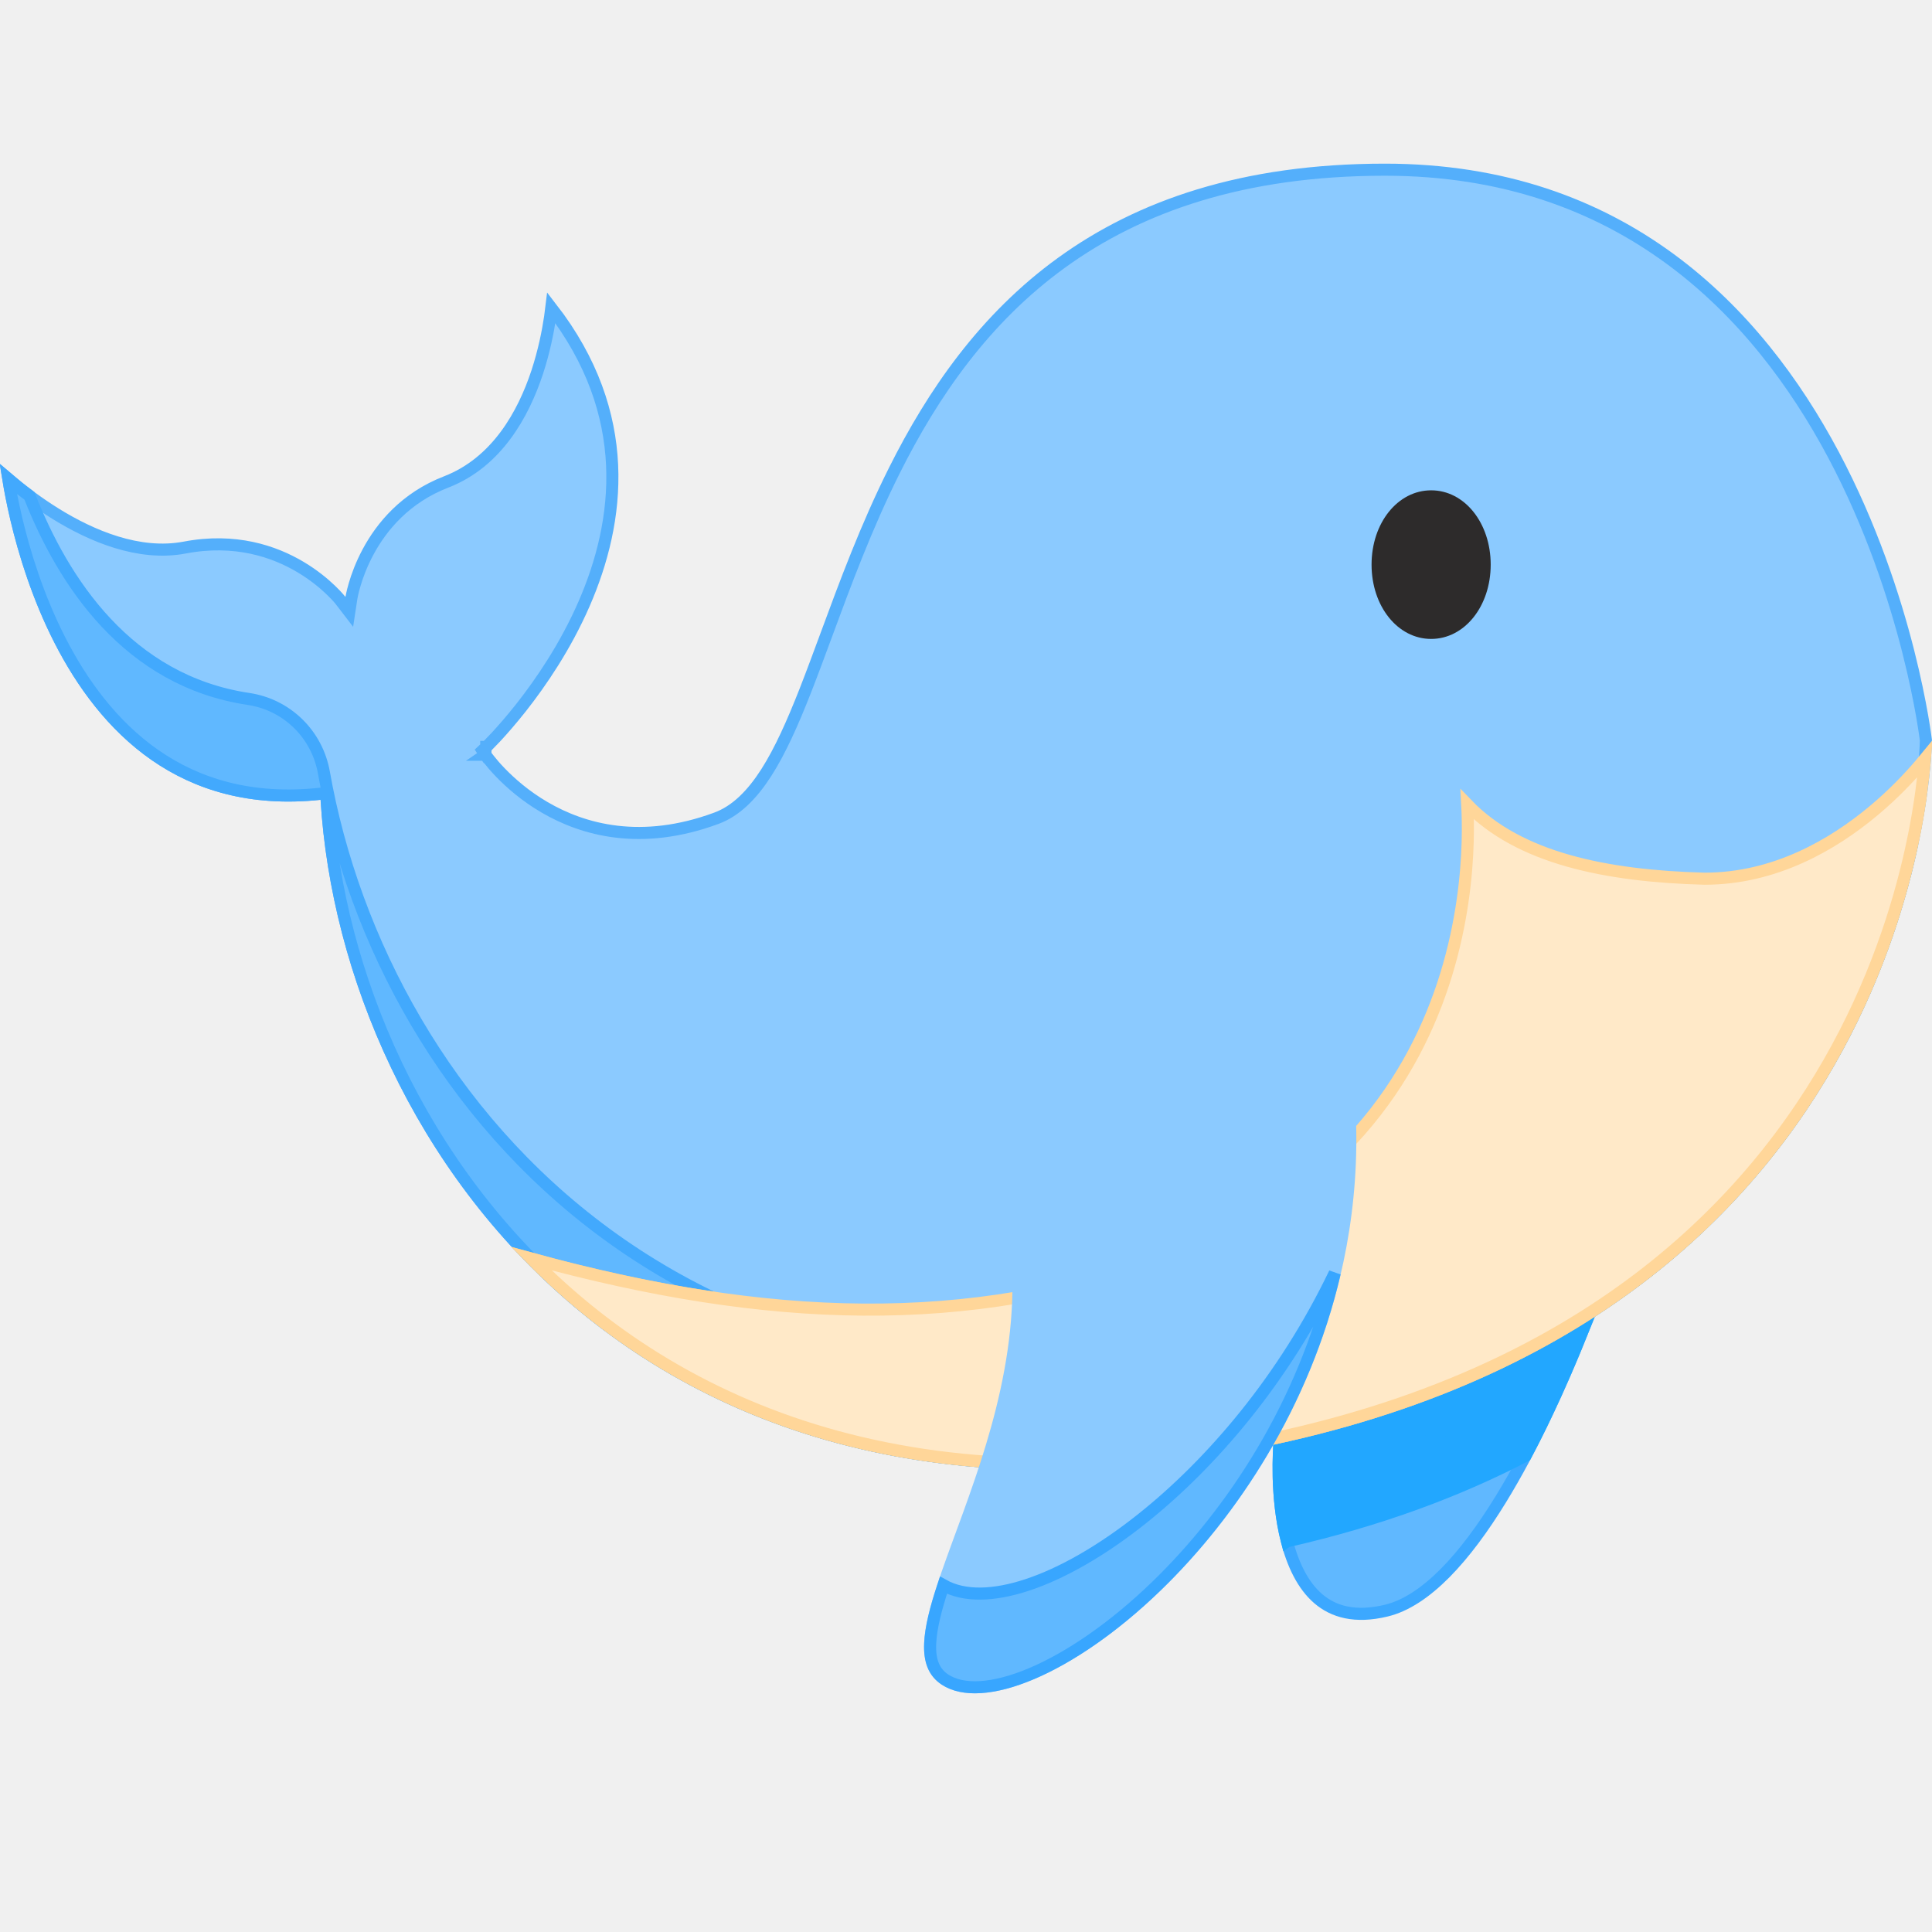
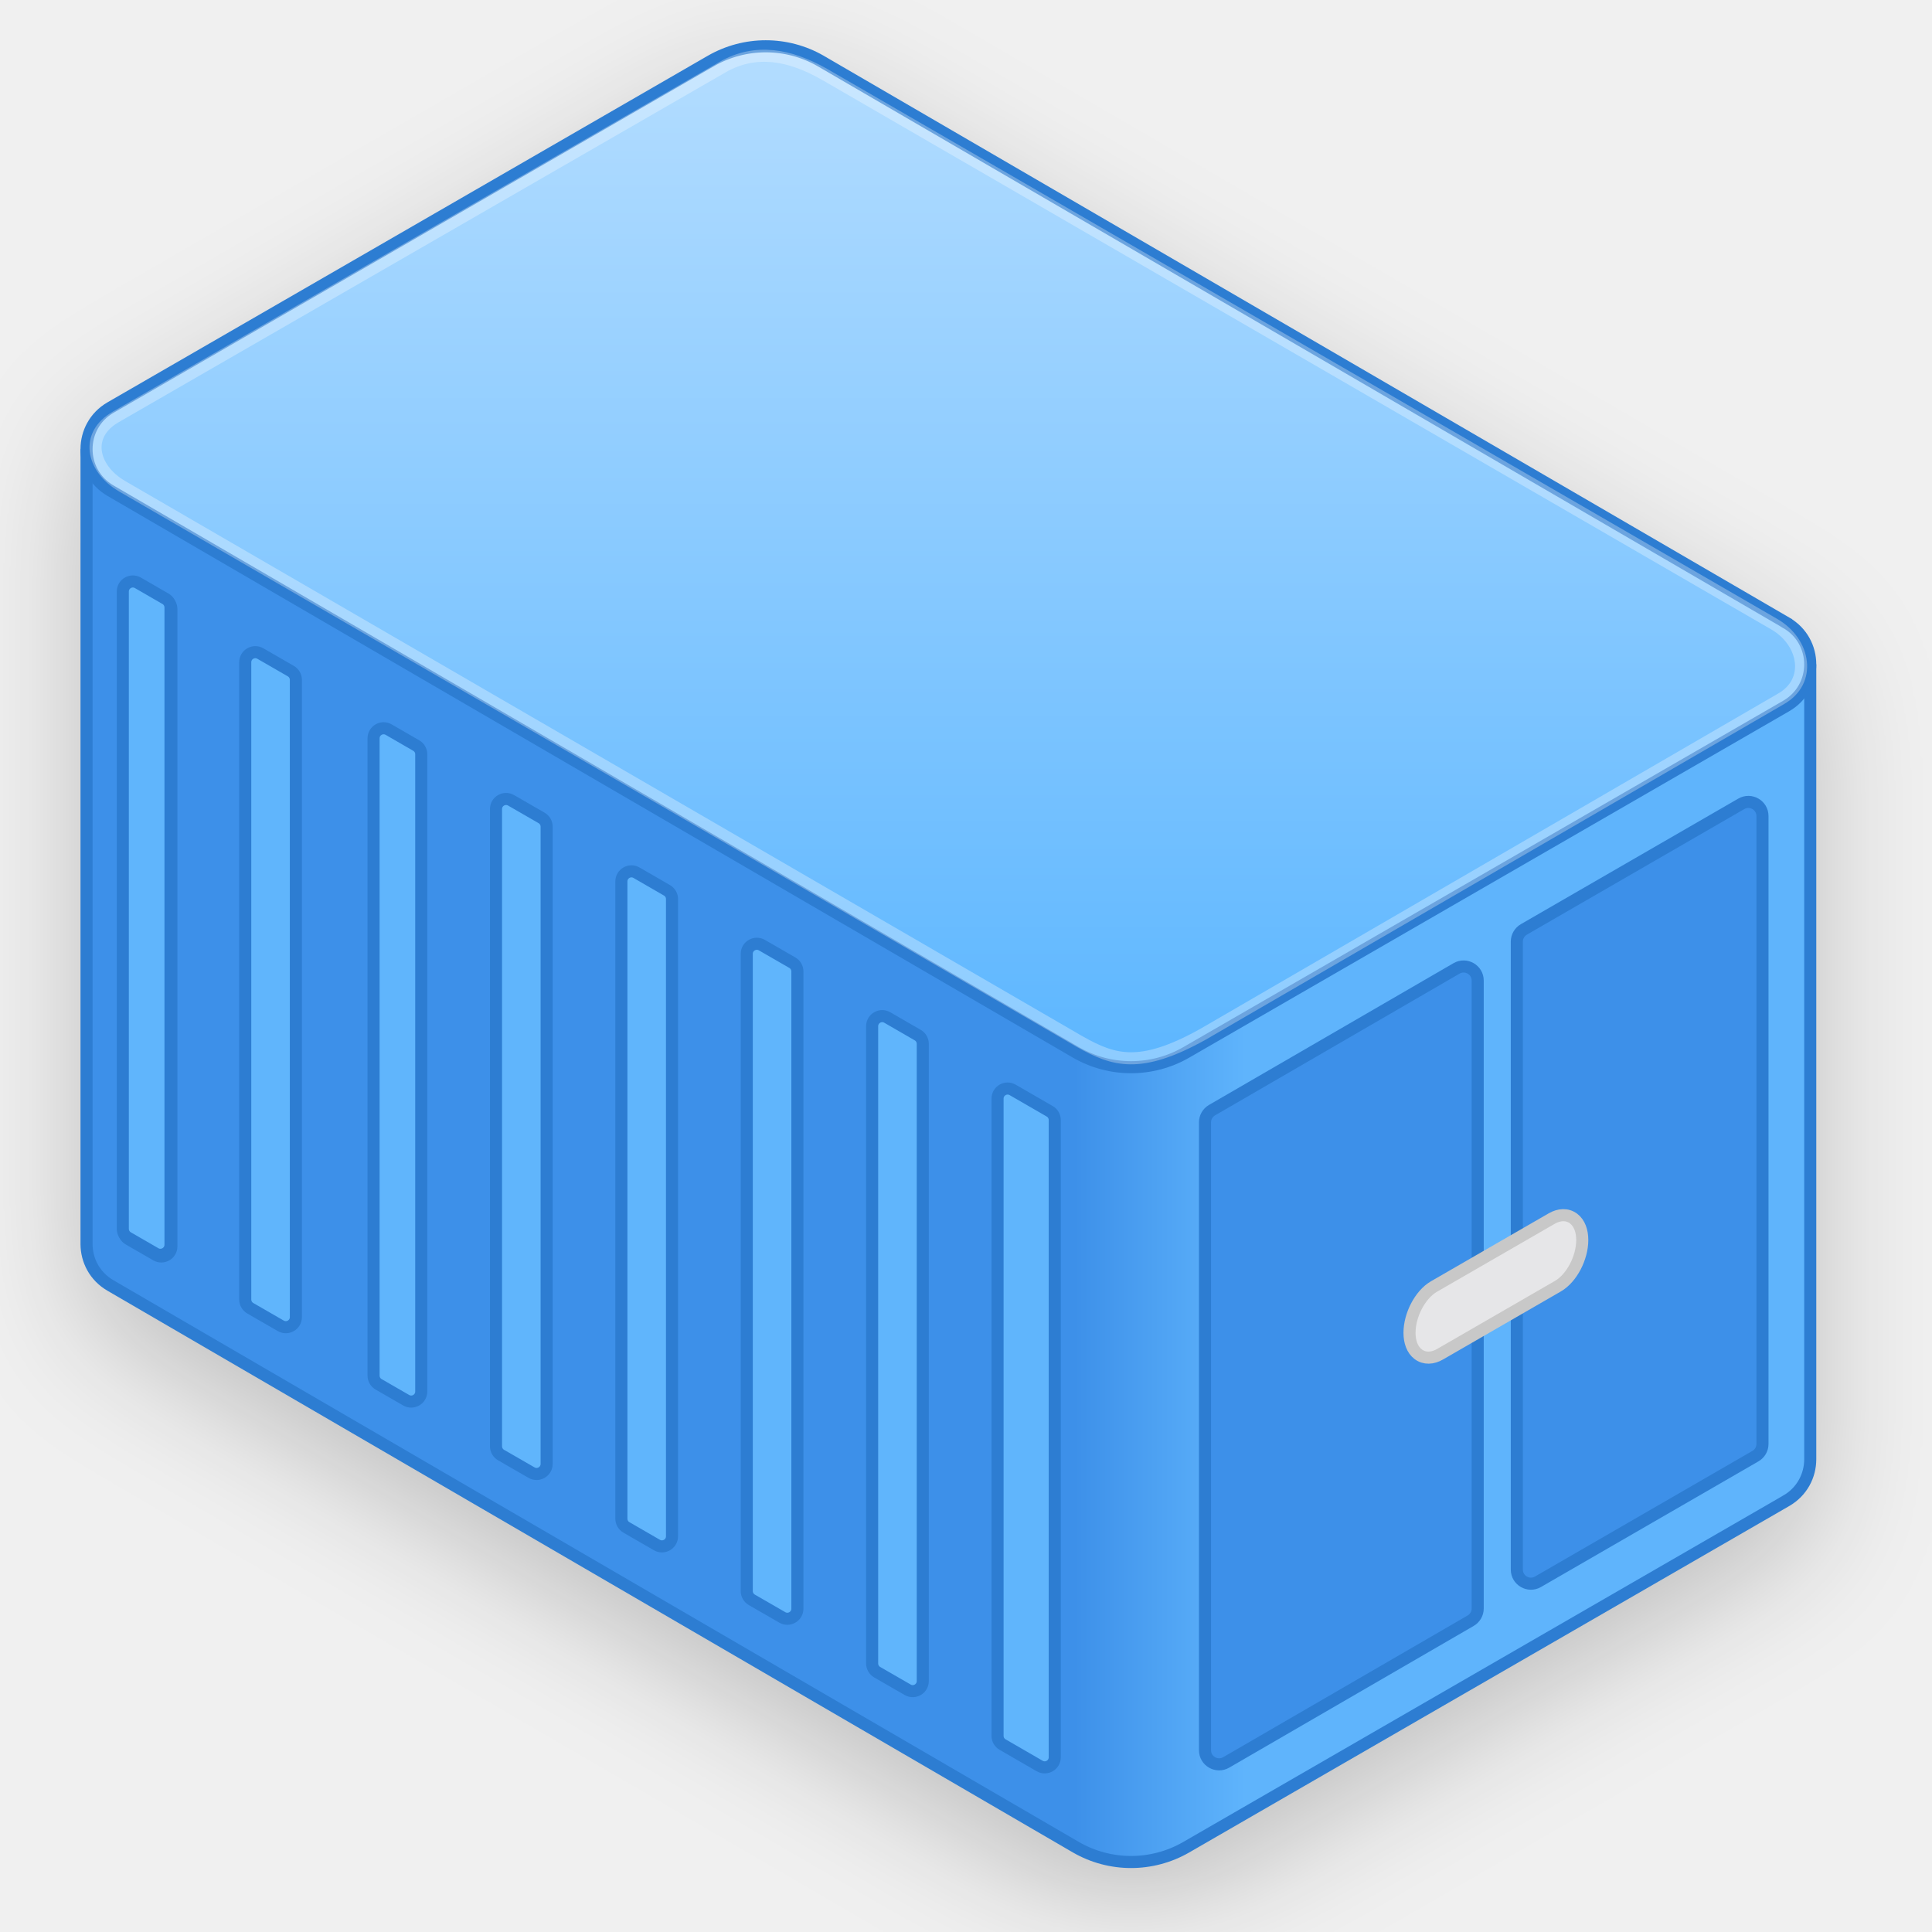
<svg xmlns="http://www.w3.org/2000/svg" width="48" height="48" viewBox="0 0 48 48" fill="none">
  <g clip-path="url(#clip0)">
-     <path d="M39.313 33.086C37.358 34.286 34.974 35.29 32.066 35.952L32.066 35.952C31.976 35.973 31.885 35.992 31.797 36.011C31.79 36.012 31.784 36.013 31.778 36.015C31.776 36.043 31.775 36.077 31.773 36.116C31.768 36.25 31.764 36.441 31.768 36.669C31.779 37.125 31.826 37.72 31.972 38.288C32.119 38.858 32.362 39.382 32.748 39.716C33.127 40.042 33.663 40.204 34.444 40.015C34.93 39.898 35.42 39.569 35.904 39.082C36.386 38.595 36.851 37.96 37.289 37.246C38.081 35.957 38.775 34.425 39.313 33.086Z" fill="#60B8FF" stroke="#3CA8FF" stroke-width="0.3" />
-     <path d="M39.312 33.086C37.358 34.286 34.974 35.29 32.066 35.952L32.066 35.952C31.976 35.973 31.885 35.992 31.797 36.011C31.791 36.012 31.785 36.013 31.778 36.014C31.777 36.047 31.775 36.087 31.773 36.133C31.767 36.278 31.764 36.483 31.77 36.726C31.783 37.176 31.833 37.748 31.974 38.293L39.312 33.086ZM39.312 33.086C38.919 34.067 38.441 35.151 37.902 36.168C36.232 37.037 34.281 37.768 31.999 38.288L39.312 33.086Z" fill="#22A7FF" stroke="#22A7FF" stroke-width="0.3" />
-     <path d="M7.948 19.722L8.104 19.706L8.114 19.862C8.376 24.158 10.408 29.007 14.339 32.33C18.265 35.65 24.101 37.46 31.999 35.66C39.891 33.861 43.847 29.537 45.836 25.669C46.831 23.732 47.334 21.908 47.589 20.567C47.716 19.898 47.781 19.349 47.814 18.969C47.83 18.779 47.839 18.631 47.843 18.531C47.846 18.481 47.847 18.443 47.847 18.418L47.848 18.39L47.848 18.389L47.844 18.36C47.841 18.333 47.836 18.294 47.828 18.242C47.813 18.139 47.79 17.986 47.756 17.792C47.688 17.404 47.578 16.849 47.409 16.182C47.07 14.848 46.495 13.07 45.55 11.294C43.661 7.745 40.306 4.216 34.409 4.216C30.871 4.216 28.304 5.133 26.384 6.52C24.462 7.908 23.177 9.776 22.217 11.696C21.521 13.088 21 14.498 20.53 15.772C20.35 16.259 20.178 16.725 20.006 17.164C19.696 17.952 19.387 18.651 19.038 19.196C18.689 19.74 18.29 20.149 17.794 20.331C15.938 21.016 14.502 20.625 13.531 20.058C13.048 19.776 12.682 19.451 12.436 19.197C12.313 19.07 12.22 18.96 12.158 18.881C12.126 18.841 12.102 18.81 12.086 18.788C12.082 18.782 12.078 18.777 12.075 18.772C12.072 18.768 12.069 18.765 12.068 18.762L12.062 18.755L12.061 18.753L12.061 18.752L12.06 18.752C12.06 18.752 12.06 18.752 12.184 18.667L12.06 18.752L11.989 18.646L12.081 18.559L12.081 18.559L12.081 18.558L12.082 18.558L12.085 18.555L12.097 18.543C12.108 18.533 12.124 18.516 12.145 18.495C12.188 18.452 12.25 18.388 12.328 18.305C12.483 18.137 12.7 17.891 12.947 17.579C13.44 16.953 14.049 16.063 14.511 15.003C15.401 12.959 15.749 10.293 13.698 7.648C13.69 7.715 13.68 7.79 13.668 7.872C13.615 8.233 13.518 8.726 13.346 9.25C13.002 10.29 12.344 11.486 11.085 11.974C10.069 12.367 9.481 13.086 9.145 13.711C8.977 14.024 8.873 14.312 8.812 14.521C8.781 14.625 8.76 14.71 8.748 14.768C8.742 14.797 8.737 14.819 8.735 14.834L8.732 14.85L8.731 14.853L8.731 14.854L8.731 14.854L8.731 14.854L8.678 15.202L8.464 14.923L8.464 14.923L8.464 14.923L8.464 14.922L8.461 14.919L8.45 14.906C8.44 14.893 8.425 14.875 8.404 14.851C8.362 14.804 8.299 14.736 8.215 14.656C8.046 14.494 7.795 14.284 7.466 14.088C6.809 13.697 5.84 13.366 4.589 13.604C3.447 13.821 2.265 13.31 1.388 12.768C0.946 12.494 0.574 12.208 0.312 11.991C0.274 11.96 0.239 11.93 0.206 11.902C0.246 12.145 0.309 12.486 0.405 12.89C0.602 13.725 0.938 14.827 1.488 15.905C2.039 16.982 2.801 18.028 3.849 18.758C4.895 19.485 6.232 19.905 7.948 19.722Z" fill="#8BCAFF" stroke="#54AFFB" stroke-width="0.3" />
-     <path d="M0.732 12.32C0.522 12.164 0.344 12.018 0.207 11.901C0.246 12.145 0.31 12.485 0.405 12.89C0.603 13.725 0.938 14.827 1.488 15.904C2.039 16.982 2.801 18.028 3.85 18.758C4.895 19.485 6.232 19.905 7.948 19.722L8.105 19.705L8.114 19.862C8.376 24.158 10.408 29.006 14.339 32.33C18.266 35.649 24.101 37.46 31.999 35.66C39.891 33.861 43.848 29.536 45.836 25.668C46.74 23.91 47.238 22.244 47.513 20.948C46.169 25.412 41.854 31.184 32.065 33.325C24.668 35.01 19.028 33.565 15.052 30.645C11.08 27.729 8.783 23.351 8.047 19.193C7.878 18.24 7.127 17.507 6.174 17.365C3.169 16.915 1.566 14.448 0.732 12.32Z" fill="#60B8FF" stroke="#42A9FD" stroke-width="0.3" />
-     <path d="M13.202 31.271C17.104 35.245 23.3 37.642 31.999 35.66C39.891 33.861 43.848 29.536 45.836 25.668C46.832 23.732 47.335 21.907 47.589 20.567C47.646 20.27 47.69 19.996 47.724 19.751C47.199 21.704 46.164 24.173 44.169 26.519C41.771 29.339 37.992 31.974 32.066 33.324L32.032 33.178L32.066 33.324C26.184 34.665 21.413 34.025 17.703 32.236C16.254 32.022 14.759 31.698 13.202 31.271Z" fill="#FFDCA7" stroke="#FFCA7A" stroke-width="0.3" />
-     <path d="M13.202 31.271C17.104 35.245 23.301 37.642 31.999 35.66C39.891 33.861 43.848 29.536 45.836 25.668C46.832 23.732 47.335 21.907 47.589 20.567C47.716 19.897 47.781 19.349 47.814 18.969C47.818 18.93 47.821 18.892 47.824 18.856C47.788 18.9 47.749 18.946 47.708 18.994C47.44 19.308 47.047 19.727 46.545 20.146C45.544 20.982 44.099 21.831 42.351 21.831V21.831L42.347 21.831C39.905 21.766 37.738 21.324 36.453 19.988C36.466 20.224 36.474 20.541 36.464 20.92C36.44 21.773 36.318 22.944 35.929 24.213C35.149 26.756 33.295 29.687 29.015 31.244C24.049 33.05 19.064 32.877 13.202 31.271Z" fill="#FFE9C8" stroke="#FFD699" stroke-width="0.3" />
-     <path d="M33.683 27.639C34.101 36.881 25.673 43.357 23.395 41.853C21.568 40.648 26.131 35.586 24.959 30.004" fill="#8BCAFF" />
-     <path d="M33.161 31.629C31.908 34.244 30.115 36.346 28.374 37.732C27.372 38.53 26.381 39.094 25.515 39.379C24.701 39.647 23.966 39.678 23.44 39.384C23.251 39.956 23.126 40.441 23.11 40.833C23.092 41.26 23.203 41.547 23.477 41.728L23.477 41.728C23.923 42.022 24.68 41.984 25.634 41.579C26.576 41.179 27.664 40.438 28.728 39.41C30.61 37.59 32.399 34.888 33.161 31.629Z" fill="#60B8FF" stroke="#38A6FF" stroke-width="0.3" />
-     <path d="M37.036 14.028C37.036 15.063 36.386 15.874 35.556 15.874C34.726 15.874 34.076 15.063 34.076 14.028C34.076 12.993 34.726 12.182 35.556 12.182C36.386 12.181 37.036 12.993 37.036 14.028Z" fill="#2D2B2B" />
+     <g filter="url(#filter0_d)">
+       <path d="M2.15 11.328L44.975 16.639V36.253C44.975 36.656 44.776 37.057 44.378 37.287L44.448 37.407L44.378 37.287L29.469 45.895C28.622 46.383 27.579 46.383 26.733 45.895C26.733 45.895 26.733 45.895 26.733 45.895L2.747 31.939L2.747 31.939C2.349 31.709 2.15 31.308 2.15 30.905V30.905V11.328Z" fill="url(#paint0_linear)" stroke="#2D7DD2" stroke-width="0.3" />
+       <path d="M44.378 15.472L44.378 15.473C45.174 15.932 45.174 17.08 44.378 17.54L29.469 26.148C28.622 26.636 27.579 26.636 26.733 26.148C26.733 26.148 26.733 26.148 26.733 26.148L2.747 12.192L2.747 12.192C1.951 11.732 1.951 10.584 2.747 10.125L17.657 1.517L17.593 1.406L17.657 1.517C18.503 1.028 19.546 1.028 20.392 1.516C20.392 1.516 20.392 1.517 20.393 1.517L44.378 15.472Z" fill="url(#paint1_linear)" stroke="#2D7DD2" stroke-width="0.3" />
+       <path d="M2.882 10.355L2.883 10.354L17.96 1.663C17.96 1.663 17.96 1.663 17.96 1.662C18.778 1.2 19.616 1.355 20.472 1.84C20.473 1.84 20.473 1.84 20.473 1.84L44.064 15.498L44.066 15.499C44.47 15.728 44.704 16.095 44.742 16.449C44.78 16.797 44.633 17.146 44.243 17.366L44.242 17.367L29.876 25.703C29.875 25.703 29.875 25.704 29.874 25.704C29.088 26.141 28.537 26.297 28.085 26.293C27.636 26.289 27.264 26.127 26.83 25.881C26.83 25.881 26.83 25.881 26.829 25.881L3.054 12.092L3.054 12.092L3.053 12.091C2.642 11.859 2.416 11.522 2.379 11.206C2.344 10.899 2.485 10.579 2.882 10.355Z" stroke="white" stroke-opacity="0.3" stroke-width="0.3" />
+       <path d="M16.321 38.386L15.563 37.948C15.486 37.904 15.438 37.821 15.438 37.732V21.899C15.438 21.706 15.647 21.586 15.813 21.682L16.571 22.12C16.648 22.164 16.696 22.247 16.696 22.336V38.169C16.696 38.361 16.488 38.482 16.321 38.386Z" fill="#60B5FC" stroke="#2D7DD2" stroke-width="0.3" />
+       <path d="M24.784 43.127V27.294C24.784 27.102 24.992 26.982 25.159 27.078L26.08 27.61C26.158 27.655 26.205 27.737 26.205 27.826V43.659C26.205 43.852 25.997 43.972 25.83 43.876L24.909 43.343C24.831 43.299 24.784 43.216 24.784 43.127Z" fill="#60B5FC" stroke="#2D7DD2" stroke-width="0.3" />
+       <path d="M18.553 39.53V23.697C18.553 23.505 18.762 23.385 18.928 23.481L19.686 23.918C19.763 23.963 19.811 24.045 19.811 24.135V39.968C19.811 40.16 19.602 40.28 19.436 40.184L18.678 39.747C18.601 39.702 18.553 39.619 18.553 39.53Z" fill="#60B5FC" stroke="#2D7DD2" stroke-width="0.3" />
+       <path d="M13.206 36.587L12.448 36.15C12.371 36.105 12.323 36.022 12.323 35.933V20.1C12.323 19.908 12.531 19.788 12.698 19.884L13.456 20.321C13.533 20.366 13.581 20.448 13.581 20.538V36.37C13.581 36.563 13.372 36.683 13.206 36.587Z" fill="#60B5FC" stroke="#2D7DD2" stroke-width="0.3" />
+       <path d="M21.668 41.328V25.496C21.668 25.303 21.877 25.183 22.043 25.279L22.801 25.717C22.878 25.761 22.926 25.844 22.926 25.933V41.766C22.926 41.958 22.718 42.079 22.551 41.982L21.793 41.545C21.716 41.5 21.668 41.418 21.668 41.328Z" fill="#60B5FC" stroke="#2D7DD2" stroke-width="0.3" />
+       <path d="M9.656 18.127L10.341 18.523C10.418 18.567 10.466 18.65 10.466 18.739V34.572C10.466 34.764 10.257 34.885 10.091 34.788L9.406 34.393C9.328 34.348 9.281 34.266 9.281 34.176V18.344C9.281 18.151 9.489 18.031 9.656 18.127Z" fill="#60B5FC" stroke="#2D7DD2" stroke-width="0.3" />
+       <path d="M3.448 14.522L4.133 14.917C4.211 14.962 4.258 15.045 4.258 15.134V30.967C4.258 31.159 4.05 31.279 3.883 31.183L3.198 30.788C3.121 30.743 3.073 30.66 3.073 30.571V14.738C3.073 14.546 3.282 14.426 3.448 14.522Z" fill="#60B5FC" stroke="#2D7DD2" stroke-width="0.3" />
+       <path d="M6.976 32.94L6.218 32.503C6.141 32.458 6.093 32.375 6.093 32.286V16.453C6.093 16.261 6.301 16.141 6.468 16.237L7.226 16.674C7.303 16.719 7.351 16.801 7.351 16.891V32.724C7.351 32.916 7.142 33.036 6.976 32.94Z" fill="#60B5FC" stroke="#2D7DD2" stroke-width="0.3" />
+       <path d="M3.426 14.48L4.111 14.876C4.188 14.92 4.236 15.003 4.236 15.092V30.925C4.236 31.117 4.027 31.238 3.861 31.142L3.175 30.746C3.098 30.701 3.051 30.619 3.051 30.529V14.697C3.051 14.504 3.259 14.384 3.426 14.48Z" fill="#60B5FC" stroke="#2D7DD2" stroke-width="0.3" />
+       <path d="M30.113 27.581L36.187 24.06C36.421 23.924 36.713 24.093 36.713 24.362V39.963C36.713 40.088 36.646 40.203 36.538 40.266L30.464 43.787C30.23 43.922 29.938 43.754 29.938 43.484V27.884C29.938 27.759 30.005 27.644 30.113 27.581Z" fill="#3D90E9" stroke="#2D7DD2" stroke-width="0.3" />
+       <path d="M37.685 38.996V23.394C37.685 23.269 37.752 23.154 37.86 23.091L43.262 19.971C43.496 19.836 43.788 20.004 43.788 20.274V35.875C43.788 36.001 43.721 36.116 43.612 36.178L38.21 39.299C37.977 39.434 37.685 39.265 37.685 38.996Z" fill="#3D90E9" stroke="#2D7DD2" stroke-width="0.3" />
+       <path d="M35.777 33.646L35.777 33.646L38.702 31.957C38.702 31.957 38.702 31.957 38.702 31.957C38.882 31.854 39.032 31.672 39.138 31.471C39.243 31.269 39.311 31.033 39.311 30.808C39.311 30.587 39.244 30.388 39.095 30.275C38.937 30.156 38.735 30.169 38.552 30.275L38.552 30.275L35.627 31.963L35.627 31.963C35.448 32.067 35.297 32.249 35.192 32.45C35.086 32.652 35.019 32.888 35.019 33.113C35.019 33.334 35.086 33.533 35.234 33.645C35.393 33.765 35.594 33.752 35.777 33.646Z" fill="#E6E6E8" stroke="#C8C8C8" stroke-width="0.3" />
+     </g>
  </g>
  <defs>
+     <filter id="filter0_d" x="-1" y="-1" width="49.125" height="51.411" filterUnits="userSpaceOnUse" color-interpolation-filters="sRGB">
+       <feFlood flood-opacity="0" result="BackgroundImageFix" />
+       <feColorMatrix in="SourceAlpha" type="matrix" values="0 0 0 0 0 0 0 0 0 0 0 0 0 0 0 0 0 0 127 0" />
+       <feOffset dy="1" />
+       <feGaussianBlur stdDeviation="1.5" />
+       <feColorMatrix type="matrix" values="0 0 0 0 0 0 0 0 0 0 0 0 0 0 0 0 0 0 0.2 0" />
+       <feBlend mode="normal" in2="BackgroundImageFix" result="effect1_dropShadow" />
+       <feBlend mode="normal" in="SourceGraphic" in2="effect1_dropShadow" result="shape" />
+     </filter>
+     <linearGradient id="paint0_linear" x1="26.681" y1="28.785" x2="30.935" y2="28.785" gradientUnits="userSpaceOnUse">
+       <stop stop-color="#3D90E9" />
+       <stop offset="1" stop-color="#5FB4FC" />
+     </linearGradient>
+     <linearGradient id="paint1_linear" x1="23.563" y1="1" x2="23.563" y2="26.664" gradientUnits="userSpaceOnUse">
+       <stop stop-color="#B4DDFF" />
+       <stop offset="1" stop-color="#5CB6FF" />
+     </linearGradient>
    <clipPath id="clip0">
-       <rect width="48" height="48" fill="white" transform="matrix(-1 0 0 1 48 0)" />
+       <rect width="48" height="48" fill="white" />
    </clipPath>
  </defs>
</svg>
